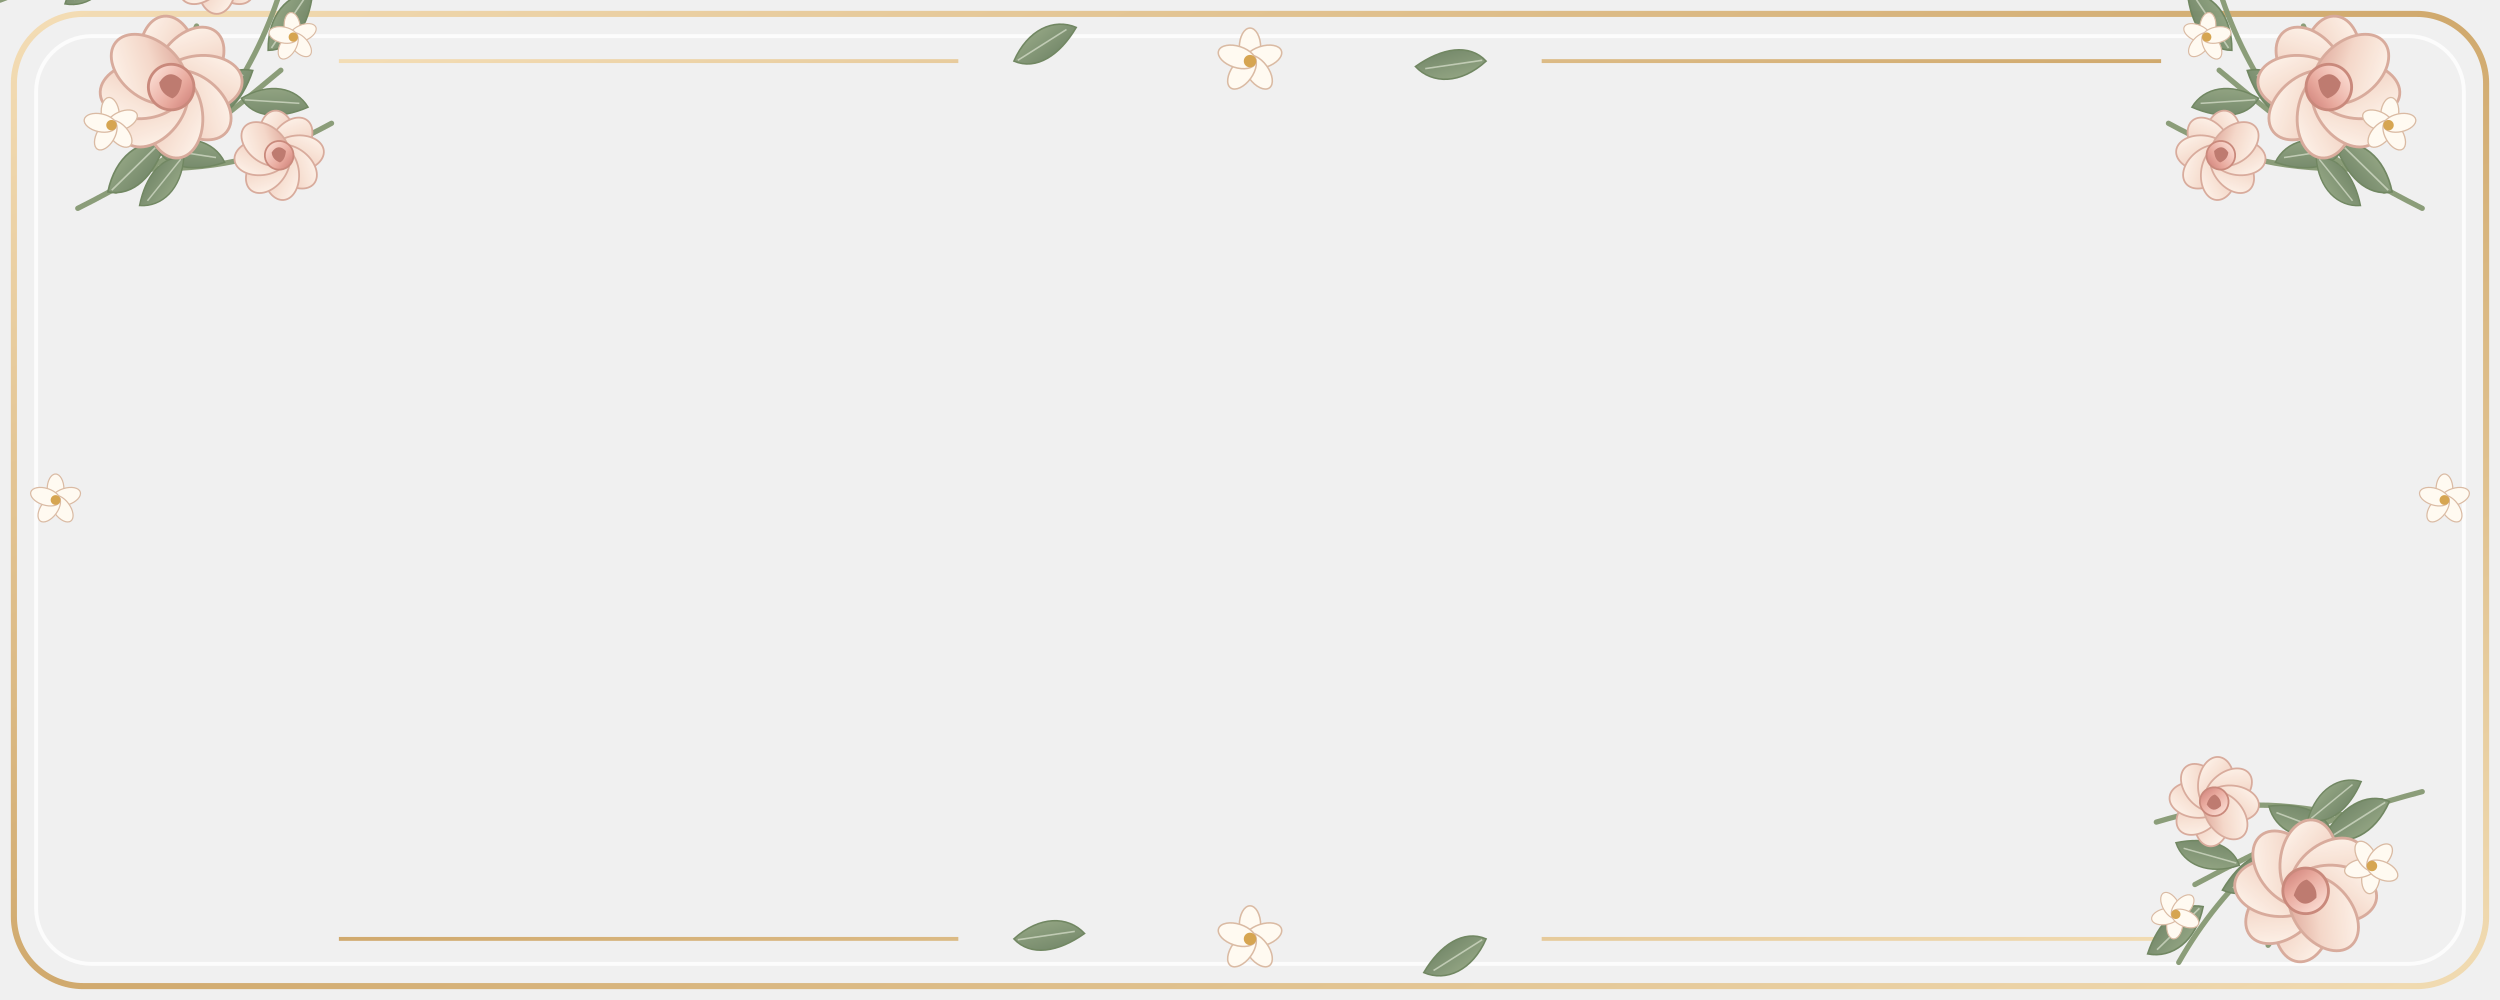
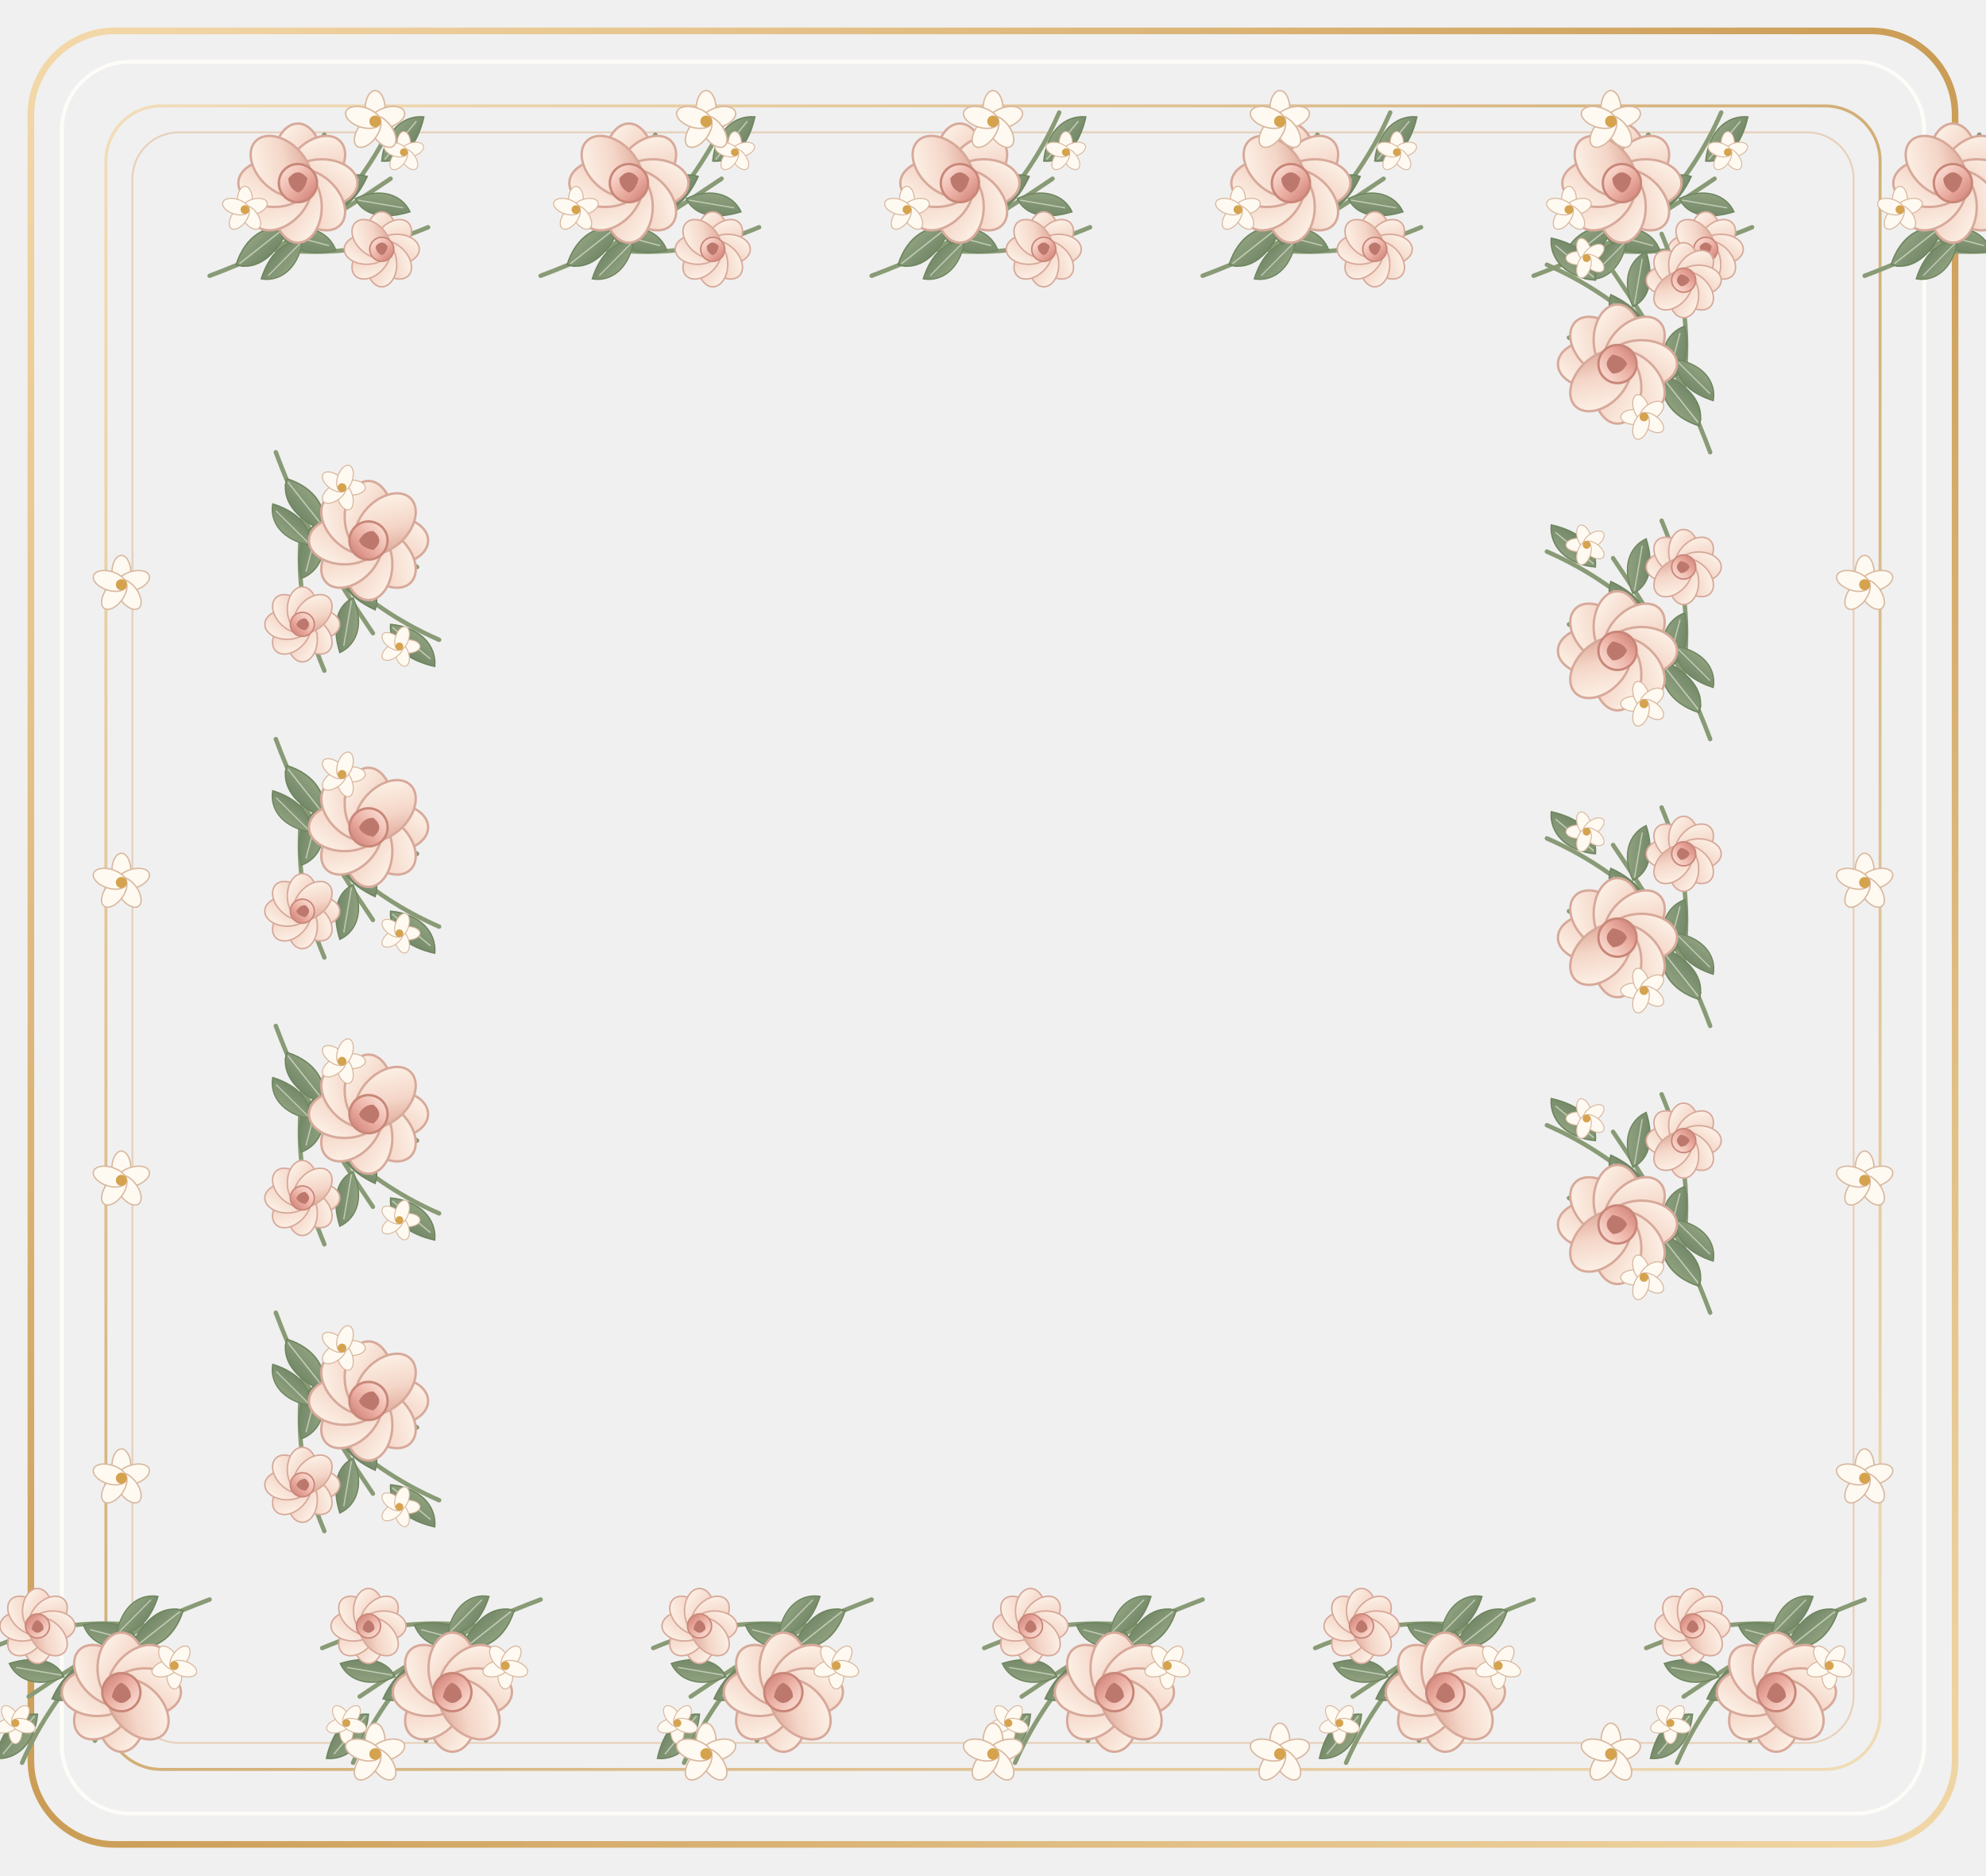
- <svg xmlns="http://www.w3.org/2000/svg" viewBox="0 0 900 360" fill="none">
+ <svg xmlns="http://www.w3.org/2000/svg" viewBox="0 0 900 850" fill="none">
  <defs>
    <linearGradient id="goldLine" x1="0" y1="0" x2="1" y2="1">
      <stop stop-color="#f4d7a4" />
      <stop offset=".5" stop-color="#c79548" />
      <stop offset="1" stop-color="#f1d5a0" />
    </linearGradient>
    <linearGradient id="leafTone" x1="0" y1="0" x2="1" y2="1">
      <stop stop-color="#9eae8a" />
      <stop offset="1" stop-color="#647b5d" />
    </linearGradient>
    <linearGradient id="rosePetal" x1="0" y1="0" x2="1" y2="1">
      <stop stop-color="#fff9ef" />
      <stop offset=".55" stop-color="#f4d6c8" />
      <stop offset="1" stop-color="#d99b8b" />
    </linearGradient>
    <linearGradient id="blushPetal" x1="0" y1="0" x2="1" y2="1">
      <stop stop-color="#ffe8df" />
      <stop offset=".6" stop-color="#e9a99d" />
      <stop offset="1" stop-color="#c97972" />
    </linearGradient>
    <g id="leaf">
      <path d="M0 0 C10 -14 24 -17 34 -10 C23 2 10 7 0 0Z" fill="url(#leafTone)" stroke="#6e855f" stroke-width=".8" />
      <path d="M2 0 L29 -10" stroke="#e1e7d5" stroke-opacity=".65" stroke-width=".8" />
    </g>
    <g id="rose">
      <g fill="url(#rosePetal)" stroke="#d7a99a" stroke-width="1">
        <ellipse rx="10" ry="15" transform="rotate(0) translate(0 -10)" />
        <ellipse rx="10" ry="15" transform="rotate(45) translate(0 -10)" />
        <ellipse rx="10" ry="15" transform="rotate(90) translate(0 -10)" />
        <ellipse rx="10" ry="15" transform="rotate(135) translate(0 -10)" />
        <ellipse rx="10" ry="15" transform="rotate(180) translate(0 -10)" />
        <ellipse rx="10" ry="15" transform="rotate(225) translate(0 -10)" />
        <ellipse rx="10" ry="15" transform="rotate(270) translate(0 -10)" />
        <ellipse rx="10" ry="15" transform="rotate(315) translate(0 -10)" />
      </g>
      <circle r="8" fill="url(#blushPetal)" stroke="#c88779" stroke-width="1" />
      <path d="M-4 -2 Q0 -7 4 -2 Q3 3 0 4 Q-4 2 -4 -2Z" fill="#bd786d" />
    </g>
    <g id="blossom">
      <g fill="#fffaf1" stroke="#d9b9a1" stroke-width=".8">
        <ellipse rx="5.5" ry="10" transform="translate(0 -7)" />
        <ellipse rx="5.5" ry="10" transform="rotate(72) translate(0 -7)" />
        <ellipse rx="5.5" ry="10" transform="rotate(144) translate(0 -7)" />
        <ellipse rx="5.5" ry="10" transform="rotate(216) translate(0 -7)" />
        <ellipse rx="5.5" ry="10" transform="rotate(288) translate(0 -7)" />
      </g>
      <circle r="3.2" fill="#d5a34e" />
    </g>
    <g id="cluster">
      <path d="M0 0 C32 -12 54 -25 82 -44 M15 -5 C34 -31 41 -45 52 -64 M28 -12 C58 -9 75 -12 99 -22 M55 -28 C69 -44 78 -58 85 -74" stroke="#899b76" stroke-width="2" stroke-linecap="round" />
      <use href="#leaf" transform="translate(12 -5) rotate(-18) scale(.8)" />
      <use href="#leaf" transform="translate(32 -20) rotate(35) scale(.75)" />
      <use href="#leaf" transform="translate(48 -29) rotate(-18) scale(.8)" />
      <use href="#leaf" transform="translate(66 -35) rotate(30) scale(.72)" />
      <use href="#leaf" transform="translate(78 -52) rotate(-30) scale(.78)" />
      <use href="#leaf" transform="translate(42 -15) rotate(155) scale(.7)" />
      <use href="#rose" transform="translate(40 -42) scale(1.08)" />
      <use href="#rose" transform="translate(78 -12) scale(.68)" />
      <use href="#blossom" transform="translate(16 -30) scale(.62)" />
      <use href="#blossom" transform="translate(88 -56) scale(.55)" />
    </g>
  </defs>
-   <rect x="5" y="5" width="890" height="350" rx="25" stroke="url(#goldLine)" stroke-width="2.2" stroke-opacity=".78" />
-   <rect x="13" y="13" width="874" height="334" rx="20" stroke="#fff" stroke-width="1.4" stroke-opacity=".78" />
-   <path d="M122 22 H345 M555 22 H778 M122 338 H345 M555 338 H778" stroke="url(#goldLine)" stroke-width="1.4" stroke-opacity=".78" />
-   <g opacity=".98">
-     <use href="#cluster" transform="translate(28 75) rotate(-6) scale(.95)" />
-     <use href="#cluster" transform="translate(872 75) scale(-.95 .95) rotate(-6)" />
-     <use href="#cluster" transform="translate(28 285) scale(.95 - .95) rotate(6)" />
-     <use href="#cluster" transform="translate(872 285) scale(-.95 -.95) rotate(6)" />
-     <use href="#blossom" transform="translate(450 22) scale(.7)" />
-     <use href="#blossom" transform="translate(450 338) scale(.7)" />
-     <use href="#leaf" transform="translate(365 22) rotate(-12) scale(.72)" />
-     <use href="#leaf" transform="translate(535 22) rotate(192) scale(.72)" />
-     <use href="#leaf" transform="translate(365 338) rotate(12) scale(.72)" />
-     <use href="#leaf" transform="translate(535 338) rotate(168) scale(.72)" />
-     <use href="#blossom" transform="translate(20 180) scale(.55)" />
-     <use href="#blossom" transform="translate(880 180) scale(.55)" />
-   </g>
+   <rect x="14" y="14" width="872" height="822" rx="38" stroke="url(#goldLine)" stroke-width="3" stroke-opacity=".92" />
+   <rect x="28" y="28" width="844" height="794" rx="31" stroke="#fffdf8" stroke-width="1.7" stroke-opacity=".92" />
+   <rect x="48" y="48" width="804" height="754" rx="25" stroke="url(#goldLine)" stroke-width="1.35" stroke-opacity=".72" />
+   <rect x="60" y="60" width="780" height="730" rx="21" stroke="#e4c5a8" stroke-width=".85" stroke-opacity=".72" />
+   <use href="#cluster" transform="translate(95 125) " />
+   <use href="#cluster" transform="translate(245 125) " />
+   <use href="#cluster" transform="translate(395 125) " />
+   <use href="#cluster" transform="translate(545 125) " />
+   <use href="#cluster" transform="translate(695 125) " />
+   <use href="#cluster" transform="translate(845 125) " />
+   <use href="#cluster" transform="translate(845 725) rotate(180)" />
+   <use href="#cluster" transform="translate(695 725) rotate(180)" />
+   <use href="#cluster" transform="translate(545 725) rotate(180)" />
+   <use href="#cluster" transform="translate(395 725) rotate(180)" />
+   <use href="#cluster" transform="translate(245 725) rotate(180)" />
+   <use href="#cluster" transform="translate(95 725) rotate(180)" />
+   <use href="#cluster" transform="translate(125 205) rotate(90)" />
+   <use href="#cluster" transform="translate(125 335) rotate(90)" />
+   <use href="#cluster" transform="translate(125 465) rotate(90)" />
+   <use href="#cluster" transform="translate(125 595) rotate(90)" />
+   <use href="#cluster" transform="translate(775 205) rotate(-90)" />
+   <use href="#cluster" transform="translate(775 335) rotate(-90)" />
+   <use href="#cluster" transform="translate(775 465) rotate(-90)" />
+   <use href="#cluster" transform="translate(775 595) rotate(-90)" />
+   <use href="#blossom" transform="translate(170 55) scale(.82)" />
+   <use href="#blossom" transform="translate(170 795) scale(.82)" />
+   <use href="#blossom" transform="translate(320 55) scale(.82)" />
+   <use href="#blossom" transform="translate(320 795) scale(.82)" />
+   <use href="#blossom" transform="translate(450 55) scale(.82)" />
+   <use href="#blossom" transform="translate(450 795) scale(.82)" />
+   <use href="#blossom" transform="translate(580 55) scale(.82)" />
+   <use href="#blossom" transform="translate(580 795) scale(.82)" />
+   <use href="#blossom" transform="translate(730 55) scale(.82)" />
+   <use href="#blossom" transform="translate(730 795) scale(.82)" />
+   <use href="#blossom" transform="translate(55 265) scale(.78)" />
+   <use href="#blossom" transform="translate(845 265) scale(.78)" />
+   <use href="#blossom" transform="translate(55 400) scale(.78)" />
+   <use href="#blossom" transform="translate(845 400) scale(.78)" />
+   <use href="#blossom" transform="translate(55 535) scale(.78)" />
+   <use href="#blossom" transform="translate(845 535) scale(.78)" />
+   <use href="#blossom" transform="translate(55 670) scale(.78)" />
+   <use href="#blossom" transform="translate(845 670) scale(.78)" />
</svg>
